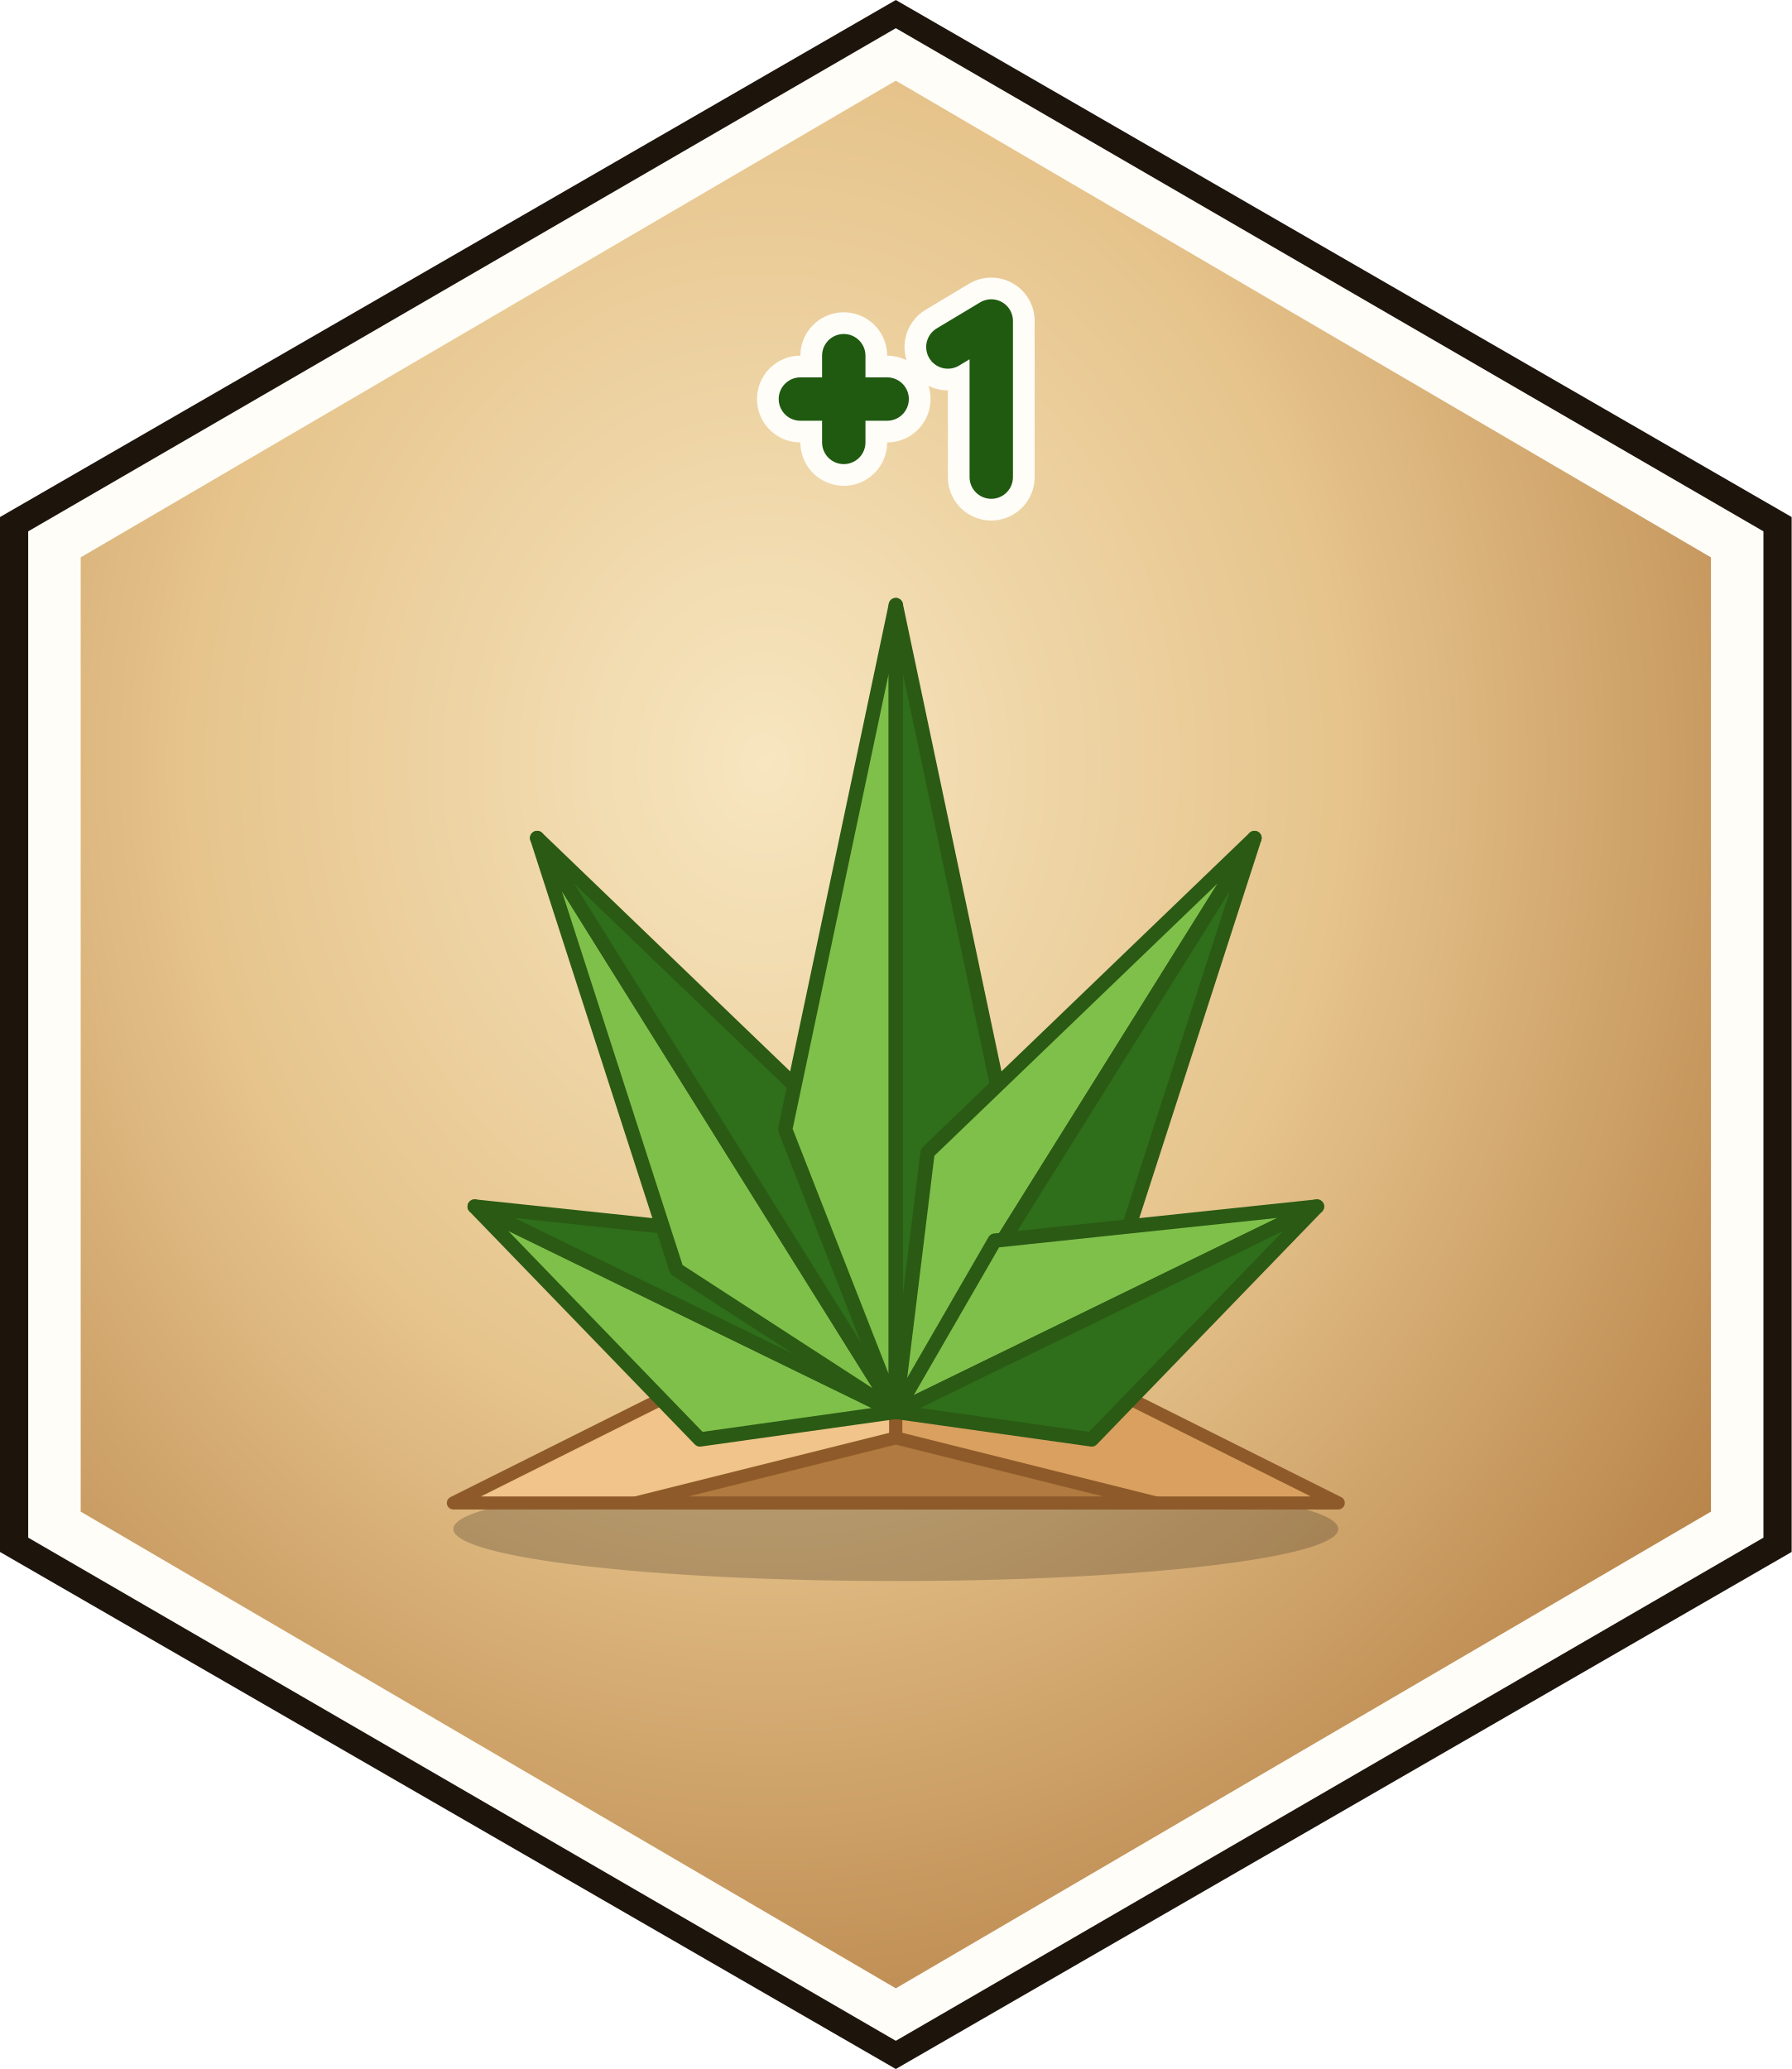
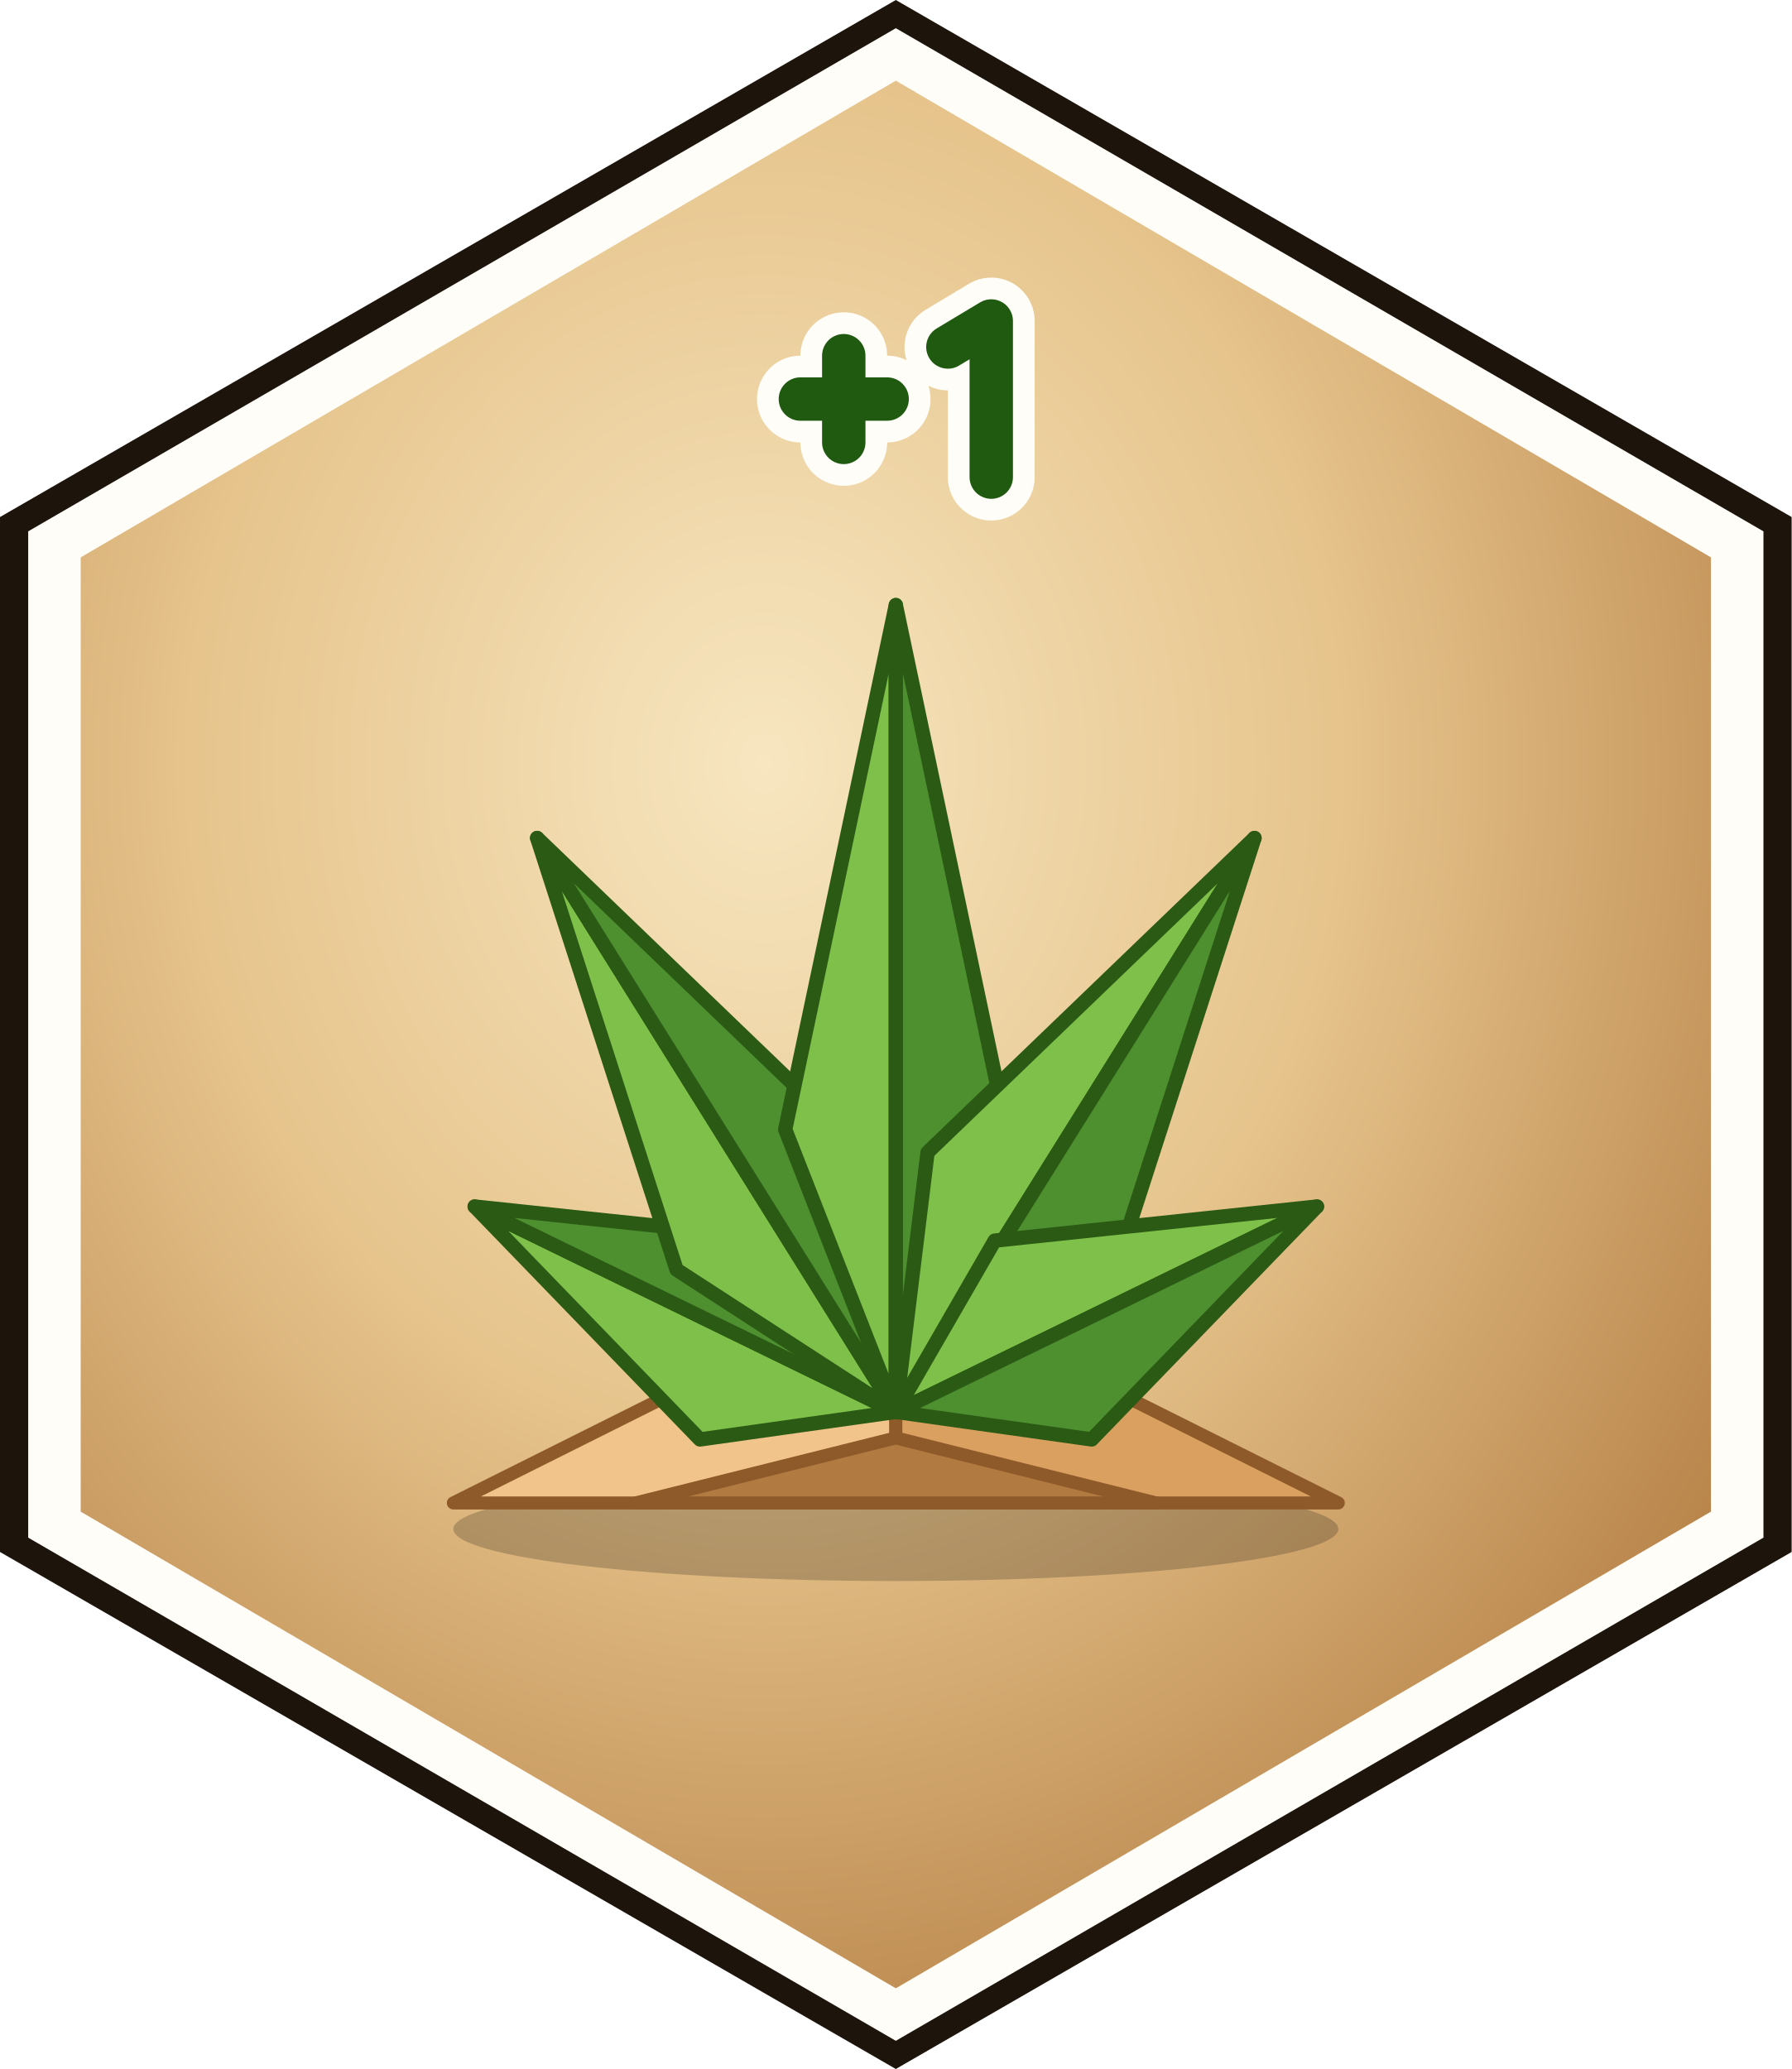
<svg xmlns="http://www.w3.org/2000/svg" viewBox="0 0 413 477" width="413" height="477">
  <defs>
    <radialGradient id="p0" cx="42%" cy="36%" r="70%">
      <stop offset="0.00" stop-color="#f7e6c0" />
      <stop offset="0.50" stop-color="#e6c48c" />
      <stop offset="1.00" stop-color="#b8844a" />
    </radialGradient>
    <clipPath id="hexclip0_0">
      <polygon points="206.5,18.6 394.4,128.5 394.4,348.5 206.5,458.4 18.6,348.5 18.6,128.5" />
    </clipPath>
  </defs>
  <polygon points="206.5,0.0 413.0,119.2 413.0,357.8 206.5,477.0 0.0,357.8 0.0,119.2" fill="#1d140c" />
  <polygon points="206.5,6.5 406.5,122.5 406.5,354.5 206.5,470.5 6.5,354.5 6.5,122.5" fill="#fffdf8" />
  <polygon points="206.5,18.6 394.4,128.5 394.4,348.5 206.5,458.4 18.6,348.5 18.6,128.5" fill="url(#p0)" />
  <g transform="translate(56.5,88.5) scale(3)">
    <ellipse cx="50" cy="88" rx="34" ry="4" fill="#000" opacity=".2" />
    <polygon points="16.00,86.00 34.00,77.00 50.00,75.00 50.00,86.00" fill="#f0c48a" stroke="#8f5a2a" stroke-width="1" stroke-linejoin="round" />
    <polygon points="50.00,75.00 66.00,77.00 84.00,86.00 50.00,86.00" fill="#d9a060" stroke="#8f5a2a" stroke-width="1" stroke-linejoin="round" />
    <polygon points="30.00,86.00 50.00,81.00 70.00,86.00" fill="#b07a40" stroke="#8f5a2a" stroke-width="1" stroke-linejoin="round" />
    <polygon points="50.00,79.00 34.95,81.12 17.64,63.22" fill="#7fc04a" stroke="#2a5a14" stroke-width="1.1" stroke-linejoin="round" />
-     <polygon points="50.00,79.00 17.64,63.22 42.40,65.84" fill="#2f6e1a" stroke="#2a5a14" stroke-width="1.1" stroke-linejoin="round" />
+     <polygon points="50.00,79.00 17.64,63.22 42.40,65.84" fill="#4e8f30" stroke="#2a5a14" stroke-width="1.1" stroke-linejoin="round" />
    <polygon points="50.00,79.00 33.15,68.07 22.44,34.90" fill="#7fc04a" stroke="#2a5a14" stroke-width="1.1" stroke-linejoin="round" />
-     <polygon points="50.00,79.00 22.44,34.90 47.56,59.06" fill="#2f6e1a" stroke="#2a5a14" stroke-width="1.1" stroke-linejoin="round" />
+     <polygon points="50.00,79.00 22.44,34.90 47.56,59.06" fill="#4e8f30" stroke="#2a5a14" stroke-width="1.1" stroke-linejoin="round" />
    <polygon points="50.00,79.00 41.50,57.30 50.00,17.00" fill="#7fc04a" stroke="#2a5a14" stroke-width="1.1" stroke-linejoin="round" />
-     <polygon points="50.00,79.00 50.00,17.00 58.50,57.30" fill="#2f6e1a" stroke="#2a5a14" stroke-width="1.1" stroke-linejoin="round" />
+     <polygon points="50.00,79.00 50.00,17.00 58.50,57.30" fill="#4e8f30" stroke="#2a5a14" stroke-width="1.1" stroke-linejoin="round" />
    <polygon points="50.00,79.00 52.44,59.06 77.56,34.90" fill="#7fc04a" stroke="#2a5a14" stroke-width="1.1" stroke-linejoin="round" />
-     <polygon points="50.00,79.00 77.56,34.90 66.85,68.07" fill="#2f6e1a" stroke="#2a5a14" stroke-width="1.1" stroke-linejoin="round" />
+     <polygon points="50.00,79.00 77.56,34.90 66.85,68.07" fill="#4e8f30" stroke="#2a5a14" stroke-width="1.1" stroke-linejoin="round" />
    <polygon points="50.00,79.00 57.60,65.84 82.36,63.22" fill="#7fc04a" stroke="#2a5a14" stroke-width="1.1" stroke-linejoin="round" />
-     <polygon points="50.00,79.00 82.36,63.22 65.05,81.12" fill="#2f6e1a" stroke="#2a5a14" stroke-width="1.1" stroke-linejoin="round" />
+     <polygon points="50.00,79.00 82.36,63.22 65.05,81.12" fill="#4e8f30" stroke="#2a5a14" stroke-width="1.1" stroke-linejoin="round" />
  </g>
  <path transform="translate(160.5 42.0) scale(1)" d="M24 50H44M34 40V60M58 38L68 32V68" fill="none" stroke="#fffdf8" stroke-width="20" stroke-linecap="round" stroke-linejoin="round" />
  <path transform="translate(160.5 42.0) scale(1)" d="M24 50H44M34 40V60M58 38L68 32V68" fill="none" stroke="#1f5a10" stroke-width="10" stroke-linecap="round" stroke-linejoin="round" />
</svg>
